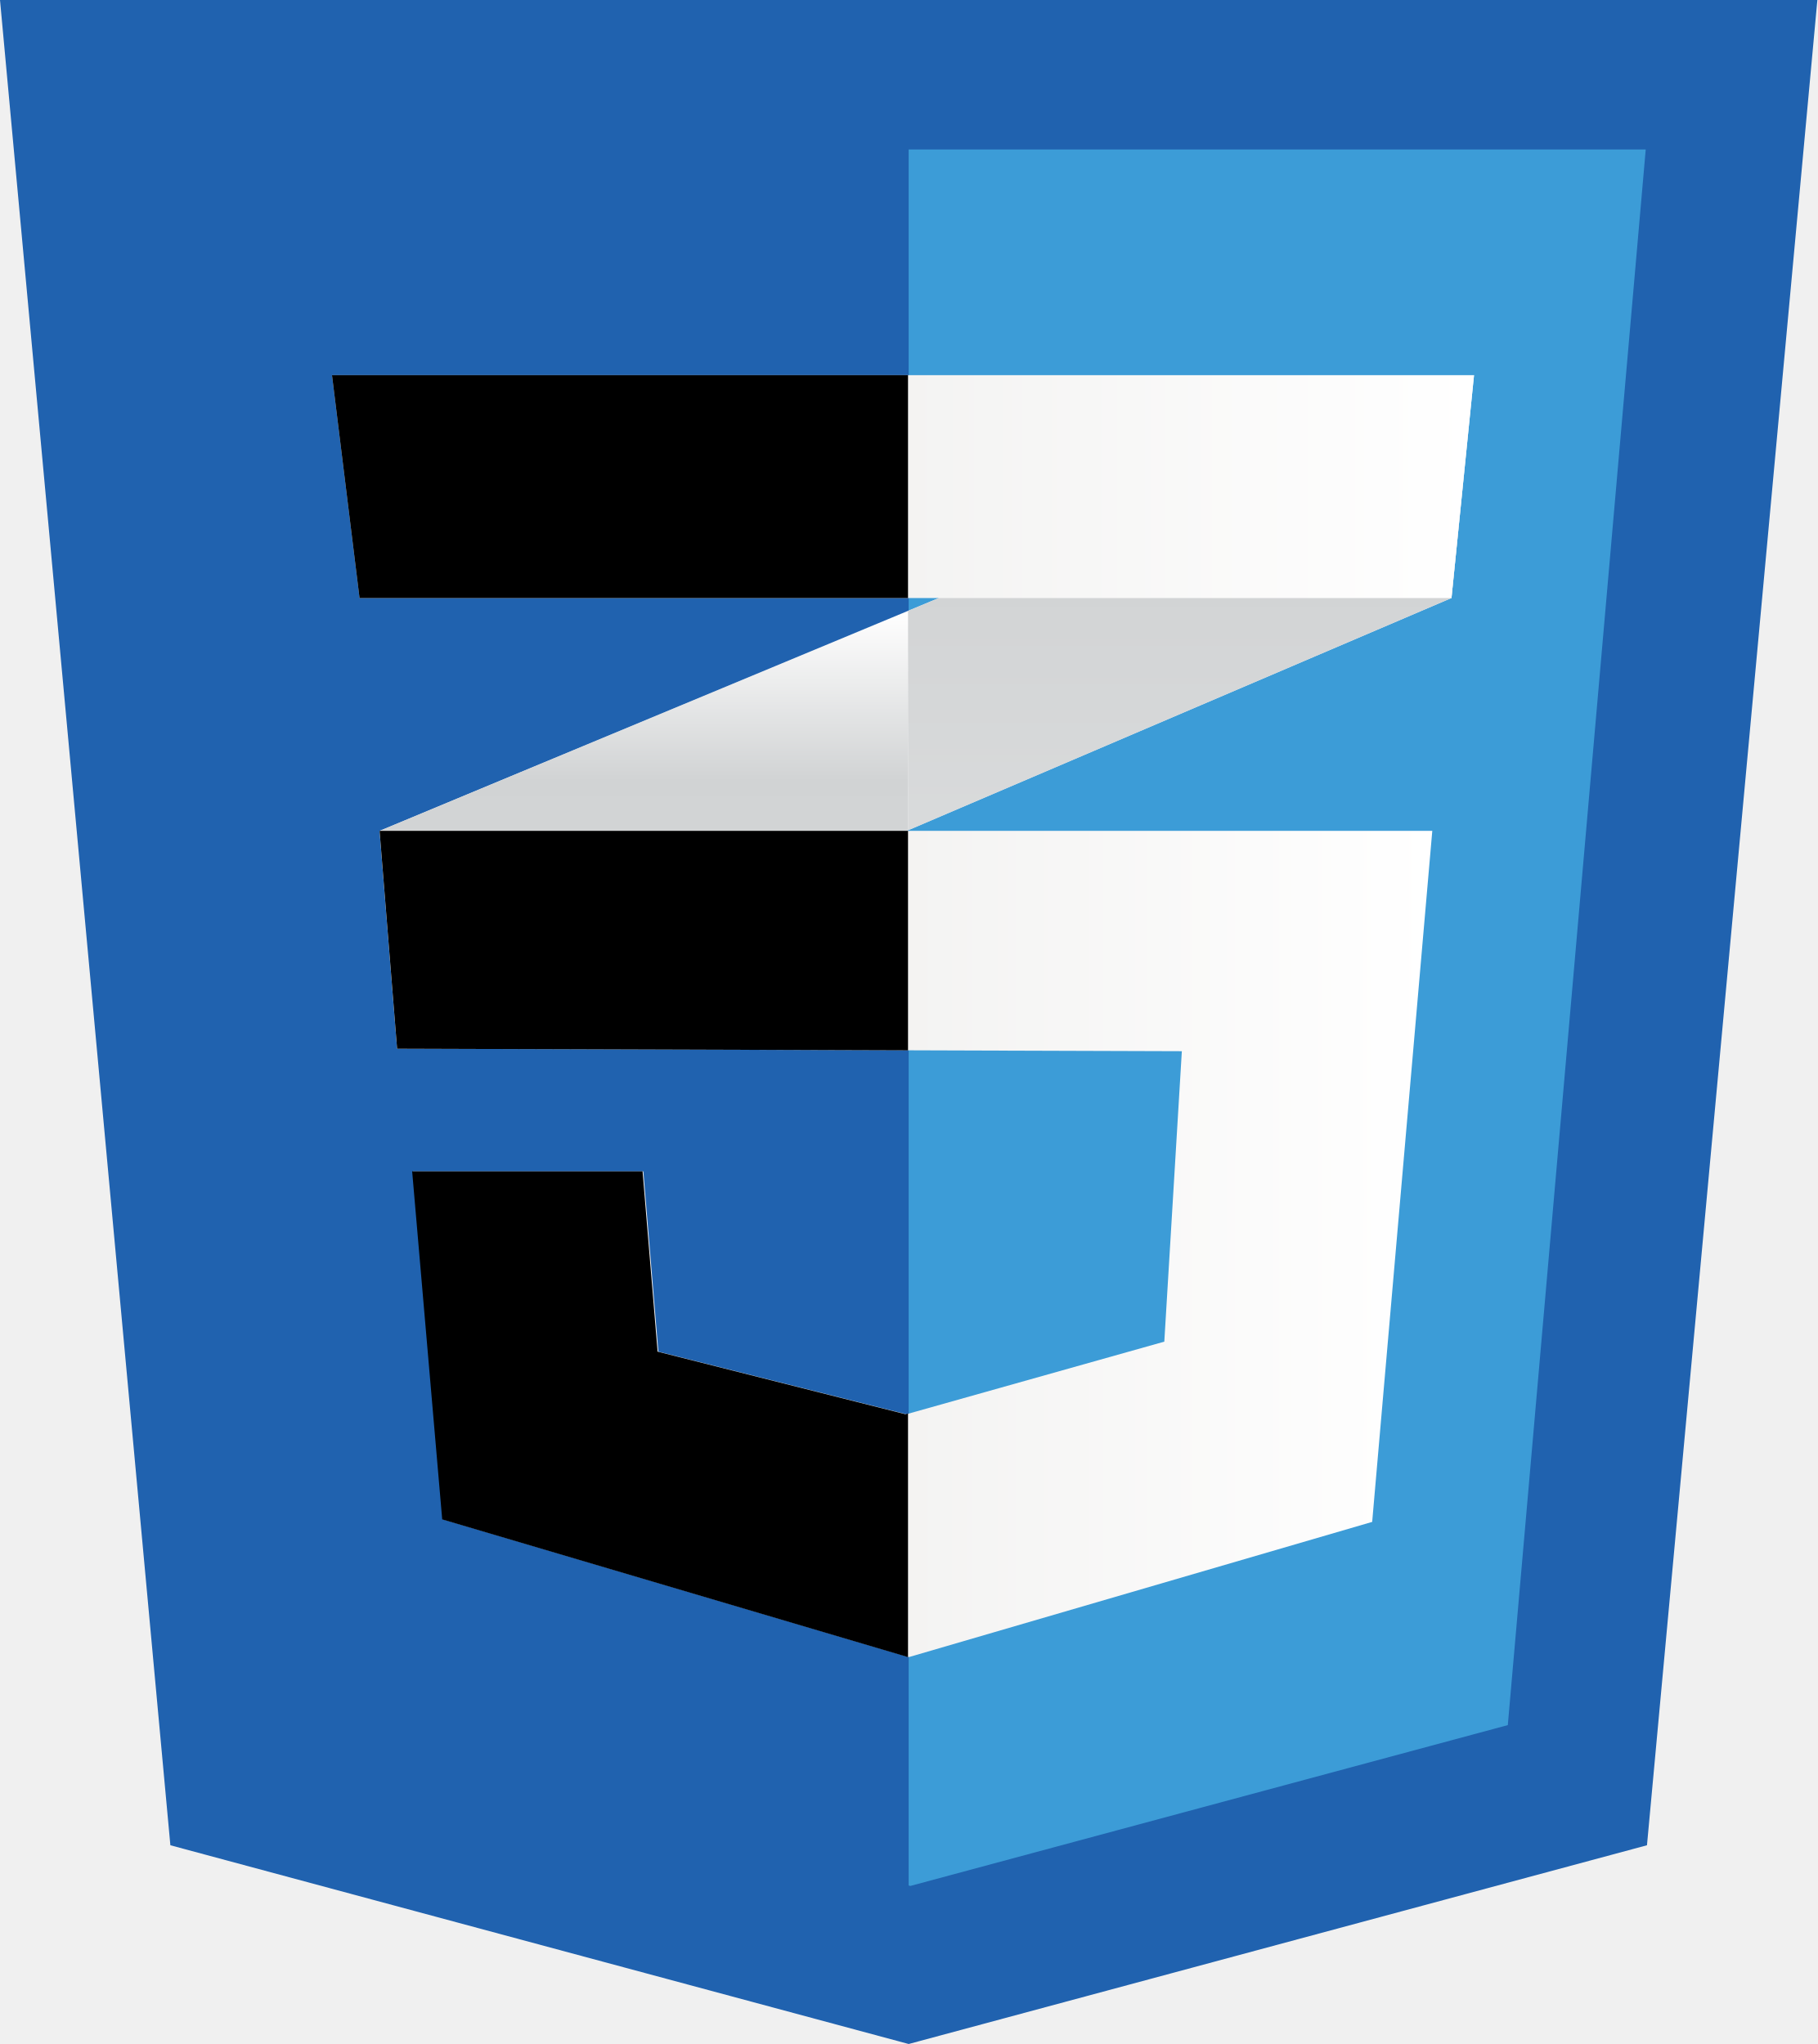
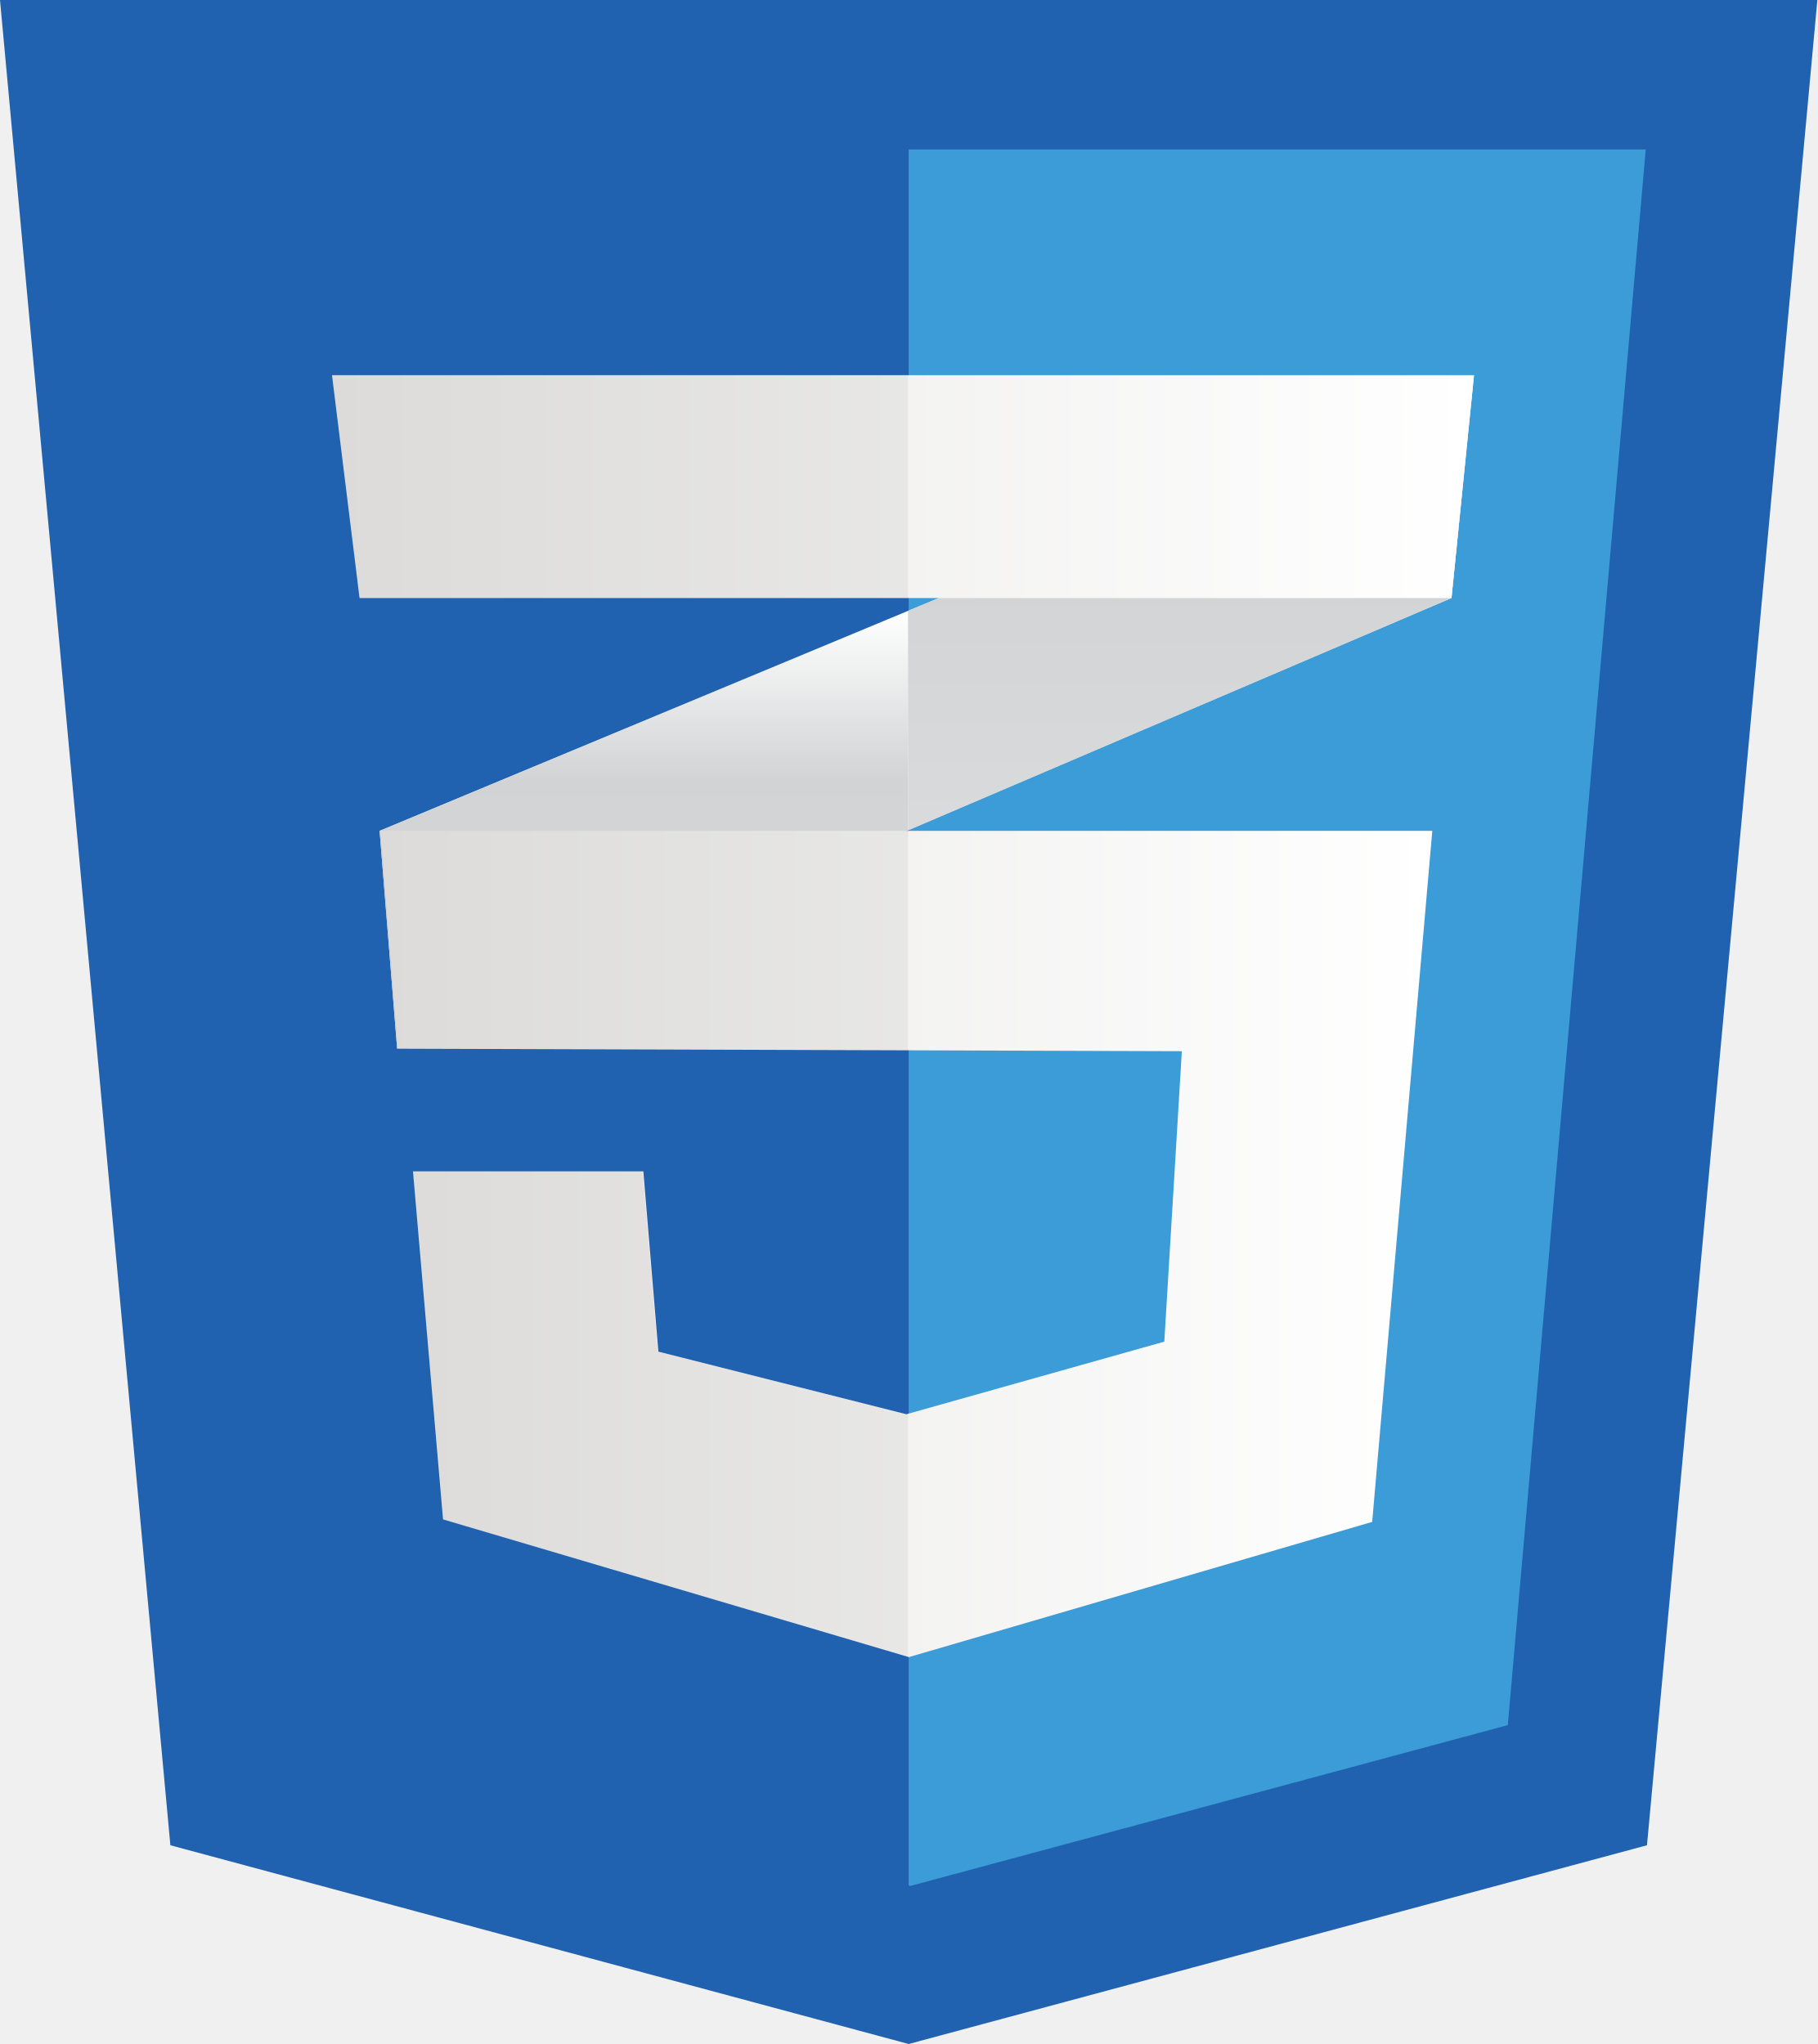
<svg xmlns="http://www.w3.org/2000/svg" xmlns:xlink="http://www.w3.org/1999/xlink" viewBox="0 0 296297 333333" shape-rendering="geometricPrecision" text-rendering="geometricPrecision" image-rendering="optimizeQuality" fill-rule="evenodd" clip-rule="evenodd">
  <defs>
    <linearGradient id="id4" gradientUnits="userSpaceOnUse" x1="54128.7" y1="79355.5" x2="240318" y2="79355.5">
      <stop offset="0" stop-color="#e8e7e5" />
      <stop offset="1" stop-color="#fff" />
    </linearGradient>
    <linearGradient id="id5" gradientUnits="userSpaceOnUse" x1="62019.3" y1="202868" x2="233515" y2="202868">
      <stop offset="0" stop-color="#e8e7e5" />
      <stop offset="1" stop-color="#fff" />
    </linearGradient>
    <linearGradient id="id6" gradientUnits="userSpaceOnUse" x1="104963" y1="99616.9" x2="104963" y2="171021">
      <stop offset="0" stop-color="#d1d3d4" />
      <stop offset=".388" stop-color="#d1d3d4" />
      <stop offset="1" stop-color="#d1d3d4" />
    </linearGradient>
    <linearGradient id="id7" gradientUnits="userSpaceOnUse" xlink:href="#id6" x1="194179" y1="61185.8" x2="194179" y2="135407" />
    <mask id="id0">
      <linearGradient id="id1" gradientUnits="userSpaceOnUse" x1="104963" y1="99616.9" x2="104963" y2="171021">
        <stop offset="0" stop-opacity="0" stop-color="#fff" />
        <stop offset=".388" stop-color="#fff" />
        <stop offset="1" stop-opacity=".831" stop-color="#fff" />
      </linearGradient>
      <path fill="url(#id1)" d="M61737 99467h86453v71704H61737z" />
    </mask>
    <mask id="id2">
      <linearGradient id="id3" gradientUnits="userSpaceOnUse" x1="194179" y1="61185.8" x2="194179" y2="135407">
        <stop offset="0" stop-opacity="0" stop-color="#fff" />
        <stop offset=".388" stop-color="#fff" />
        <stop offset="1" stop-opacity=".831" stop-color="#fff" />
      </linearGradient>
      <path fill="url(#id3)" d="M147890 61036h92578v74521h-92578z" />
    </mask>
    <style>.fil6{fill:#000;fill-opacity:.051}</style>
  </defs>
  <g id="Layer_x0020_1">
    <g id="_513085304">
      <path fill="#2062af" d="M268517 300922l-120369 32411-120371-32411L0 0h296297z" />
      <path fill="#3c9cd7" d="M148146 24374v283109l273 74 97409-26229 22485-256954z" />
      <path fill="#fff" d="M148040 99617l-86153 35880 2857 35524 83296-35614 88604-37883 3674-36339-92278 38432z" />
      <path mask="url(#id0)" fill="url(#id6)" d="M61887 135497l2857 35524 83295-35614V99617z" />
      <path mask="url(#id2)" fill="url(#id7)" d="M240318 61186l-92278 38431v35790l88604-37883z" />
      <path fill="url(#id5)" d="M62019 135497l2858 35524 127806 407-2859 47365-42055 11840-40428-10208-2450-29399H67327l4900 56756 75950 22457 75538-22050 9800-112692z" />
-       <path className="fil6" d="M148040 135497H61888l2857 35524 83295 266v-35790zm0 95022l-408 114-40422-10208-2450-29399H67197l4899 56756 75944 22457v-39720z" />
+       <path class="fil6" d="M148040 135497H61888l2857 35524 83295 266v-35790zm0 95022l-408 114-40422-10208-2450-29399H67197l4899 56756 75944 22457v-39720z" />
      <path fill="url(#id4)" d="M54129 61186h186189l-3674 36339H58620l-4491-36339z" />
-       <path className="fil6" d="M148040 61186H54129l4491 36339h89420z" />
+       <path class="fil6" d="M148040 61186H54129l4491 36339h89420z" />
    </g>
  </g>
</svg>
